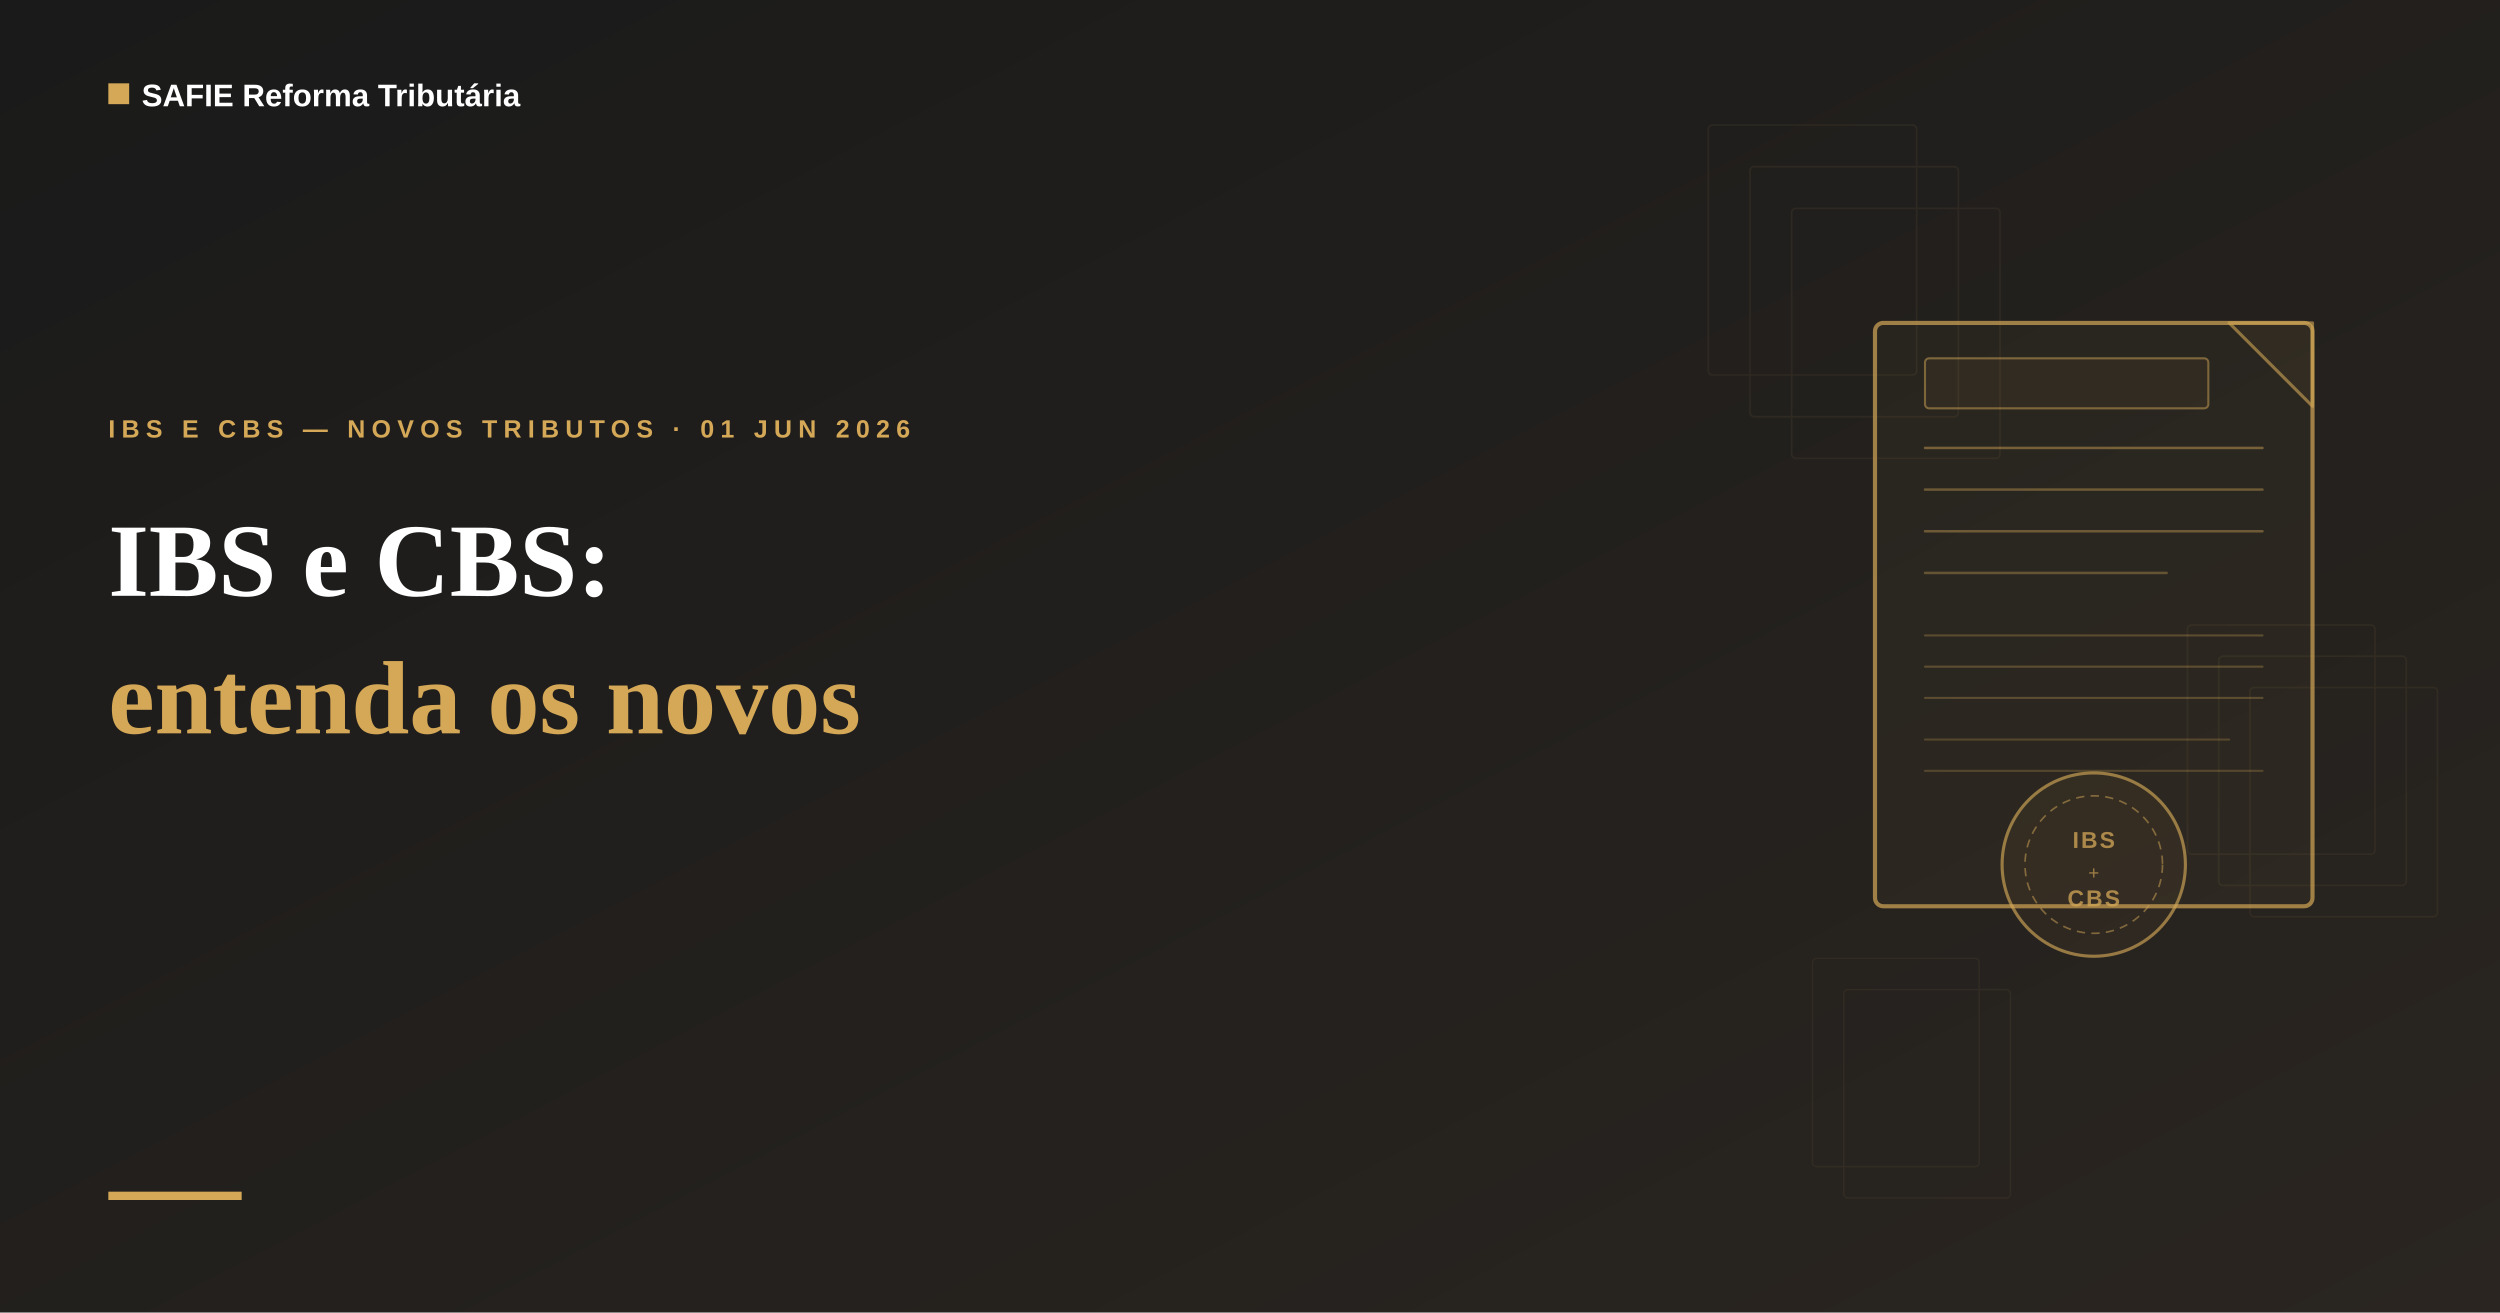
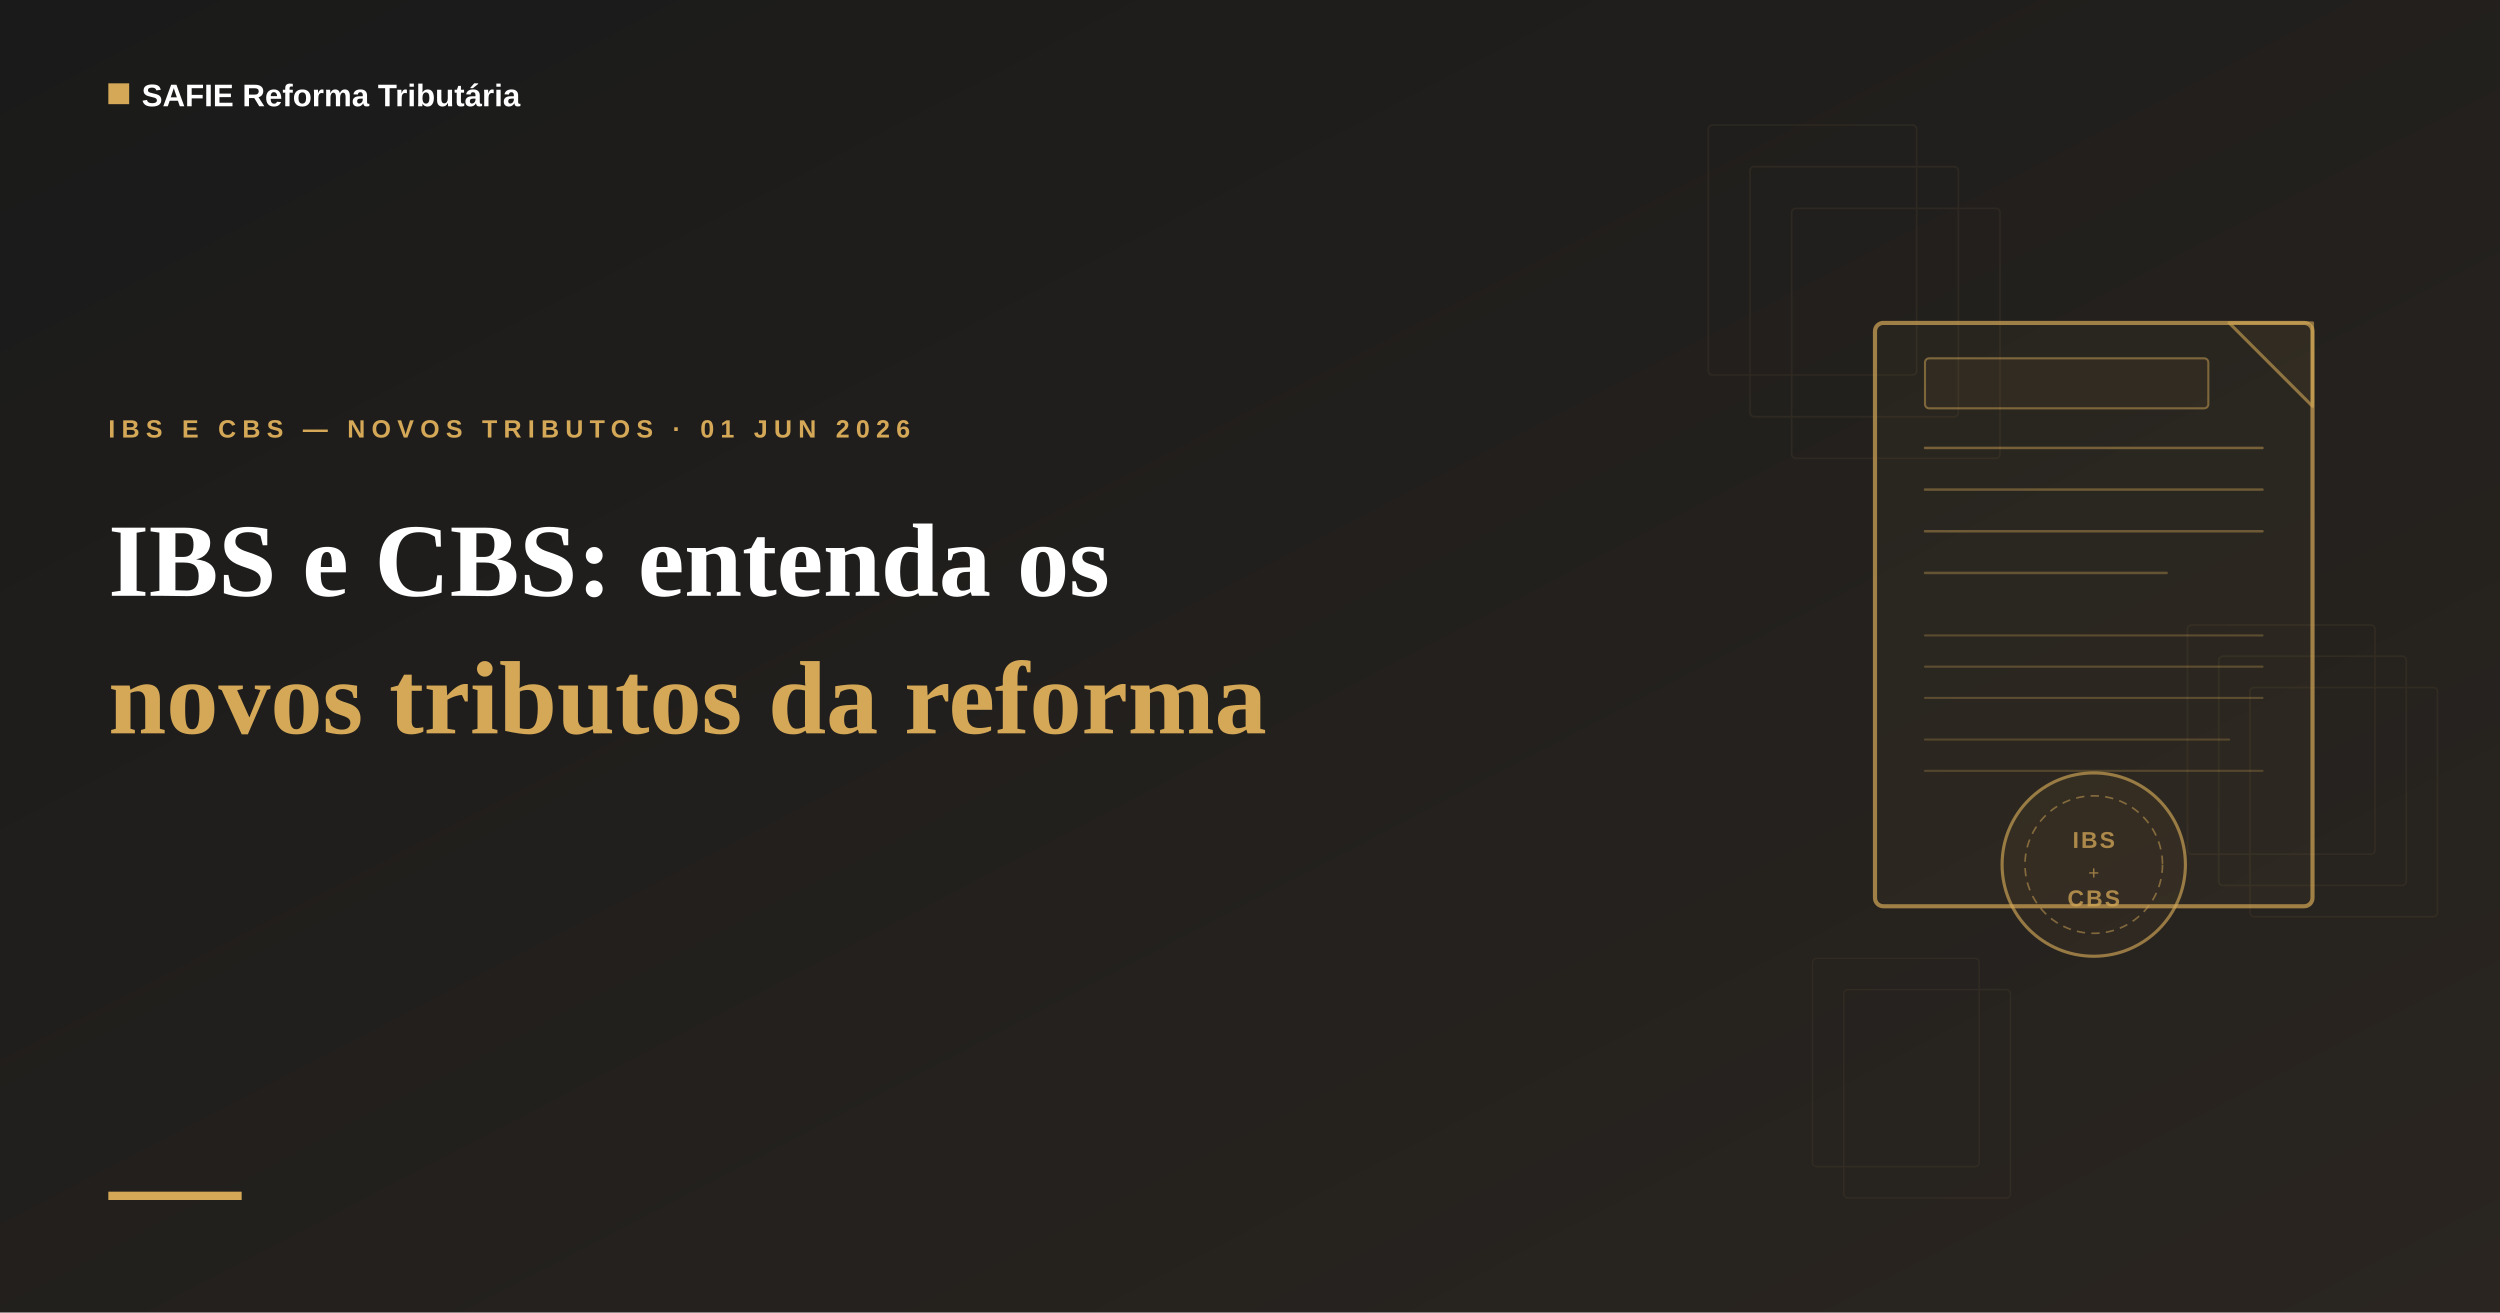
<svg xmlns="http://www.w3.org/2000/svg" viewBox="0 0 1200 630" width="1200" height="630">
  <defs>
    <linearGradient id="bg-grad" x1="0%" y1="0%" x2="100%" y2="100%">
      <stop offset="0%" stop-color="#1a1a1a" />
      <stop offset="100%" stop-color="#2a2520" />
    </linearGradient>
  </defs>
  <rect width="1200" height="630" fill="url(#bg-grad)" />
  <g stroke="#d4a857" fill="none" opacity="0.07">
    <rect x="820" y="60" width="100" height="120" rx="2" stroke-width="0.8" />
    <rect x="840" y="80" width="100" height="120" rx="2" stroke-width="0.8" />
    <rect x="860" y="100" width="100" height="120" rx="2" stroke-width="0.8" />
    <rect x="1050" y="300" width="90" height="110" rx="2" stroke-width="0.8" />
    <rect x="1065" y="315" width="90" height="110" rx="2" stroke-width="0.8" />
    <rect x="1080" y="330" width="90" height="110" rx="2" stroke-width="0.8" />
    <rect x="870" y="460" width="80" height="100" rx="2" stroke-width="0.7" />
    <rect x="885" y="475" width="80" height="100" rx="2" stroke-width="0.7" />
  </g>
  <g stroke="#d4a857" fill="none" stroke-linecap="round" stroke-linejoin="round">
    <rect x="900" y="155" width="210" height="280" rx="4" stroke-width="2" fill="#d4a857" fill-opacity="0.05" opacity="0.7" />
    <polyline points="1070,155 1110,155 1110,195 1070,155" stroke-width="1.5" fill="#d4a857" fill-opacity="0.08" opacity="0.6" />
    <line x1="924" y1="215" x2="1086" y2="215" stroke-width="1.2" opacity="0.45" />
    <line x1="924" y1="235" x2="1086" y2="235" stroke-width="1.2" opacity="0.40" />
    <line x1="924" y1="255" x2="1086" y2="255" stroke-width="1.2" opacity="0.40" />
    <line x1="924" y1="275" x2="1040" y2="275" stroke-width="1.2" opacity="0.35" />
    <line x1="924" y1="305" x2="1086" y2="305" stroke-width="1" opacity="0.30" />
    <line x1="924" y1="320" x2="1086" y2="320" stroke-width="1" opacity="0.30" />
    <line x1="924" y1="335" x2="1086" y2="335" stroke-width="1" opacity="0.30" />
    <line x1="924" y1="355" x2="1070" y2="355" stroke-width="1" opacity="0.25" />
    <line x1="924" y1="370" x2="1086" y2="370" stroke-width="1" opacity="0.25" />
    <rect x="924" y="172" width="136" height="24" rx="2" stroke-width="1" fill="#d4a857" fill-opacity="0.10" opacity="0.5" />
  </g>
  <g transform="translate(1005, 415)">
    <circle r="44" fill="#d4a857" fill-opacity="0.08" stroke="#d4a857" stroke-width="1.5" opacity="0.65" />
    <circle r="33" fill="none" stroke="#d4a857" stroke-width="0.8" stroke-dasharray="4,3" opacity="0.50" />
    <text text-anchor="middle" y="-8" fill="#d4a857" opacity="0.75" font-family="'DM Sans', Arial, sans-serif" font-size="11" font-weight="700" letter-spacing="1">IBS</text>
    <text text-anchor="middle" y="7" fill="#d4a857" opacity="0.65" font-family="'DM Sans', Arial, sans-serif" font-size="9" letter-spacing="1">+</text>
    <text text-anchor="middle" y="20" fill="#d4a857" opacity="0.75" font-family="'DM Sans', Arial, sans-serif" font-size="11" font-weight="700" letter-spacing="1">CBS</text>
  </g>
  <rect x="52" y="40" width="10" height="10" fill="#d4a857" />
  <text x="68" y="51" fill="#ffffff" font-family="'DM Sans', Arial, sans-serif" font-size="15" font-weight="600">SAFIE Reforma Tributária</text>
  <text x="52" y="210" fill="#d4a857" font-family="'DM Sans', Arial, sans-serif" font-size="12" font-weight="600" letter-spacing="3">IBS E CBS — NOVOS TRIBUTOS · 01 JUN 2026</text>
-   <text x="52" y="286" fill="#ffffff" font-family="Georgia, 'Times New Roman', serif" font-size="50" font-weight="700">IBS e CBS:</text>
-   <text x="52" y="352" fill="#d4a857" font-family="Georgia, 'Times New Roman', serif" font-size="50" font-weight="700">entenda os novos</text>
+   <text x="52" y="286" fill="#ffffff" font-family="Georgia, 'Times New Roman', serif" font-size="50" font-weight="700">IBS e CBS: entenda os</text>
+   <text x="52" y="352" fill="#d4a857" font-family="Georgia, 'Times New Roman', serif" font-size="50" font-weight="700">novos tributos da reforma</text>
  <text x="52" y="418" fill="#d4a857" font-family="Georgia, 'Times New Roman', serif" font-size="50" font-weight="700" />
  <rect x="52" y="572" width="64" height="4" fill="#d4a857" />
</svg>
